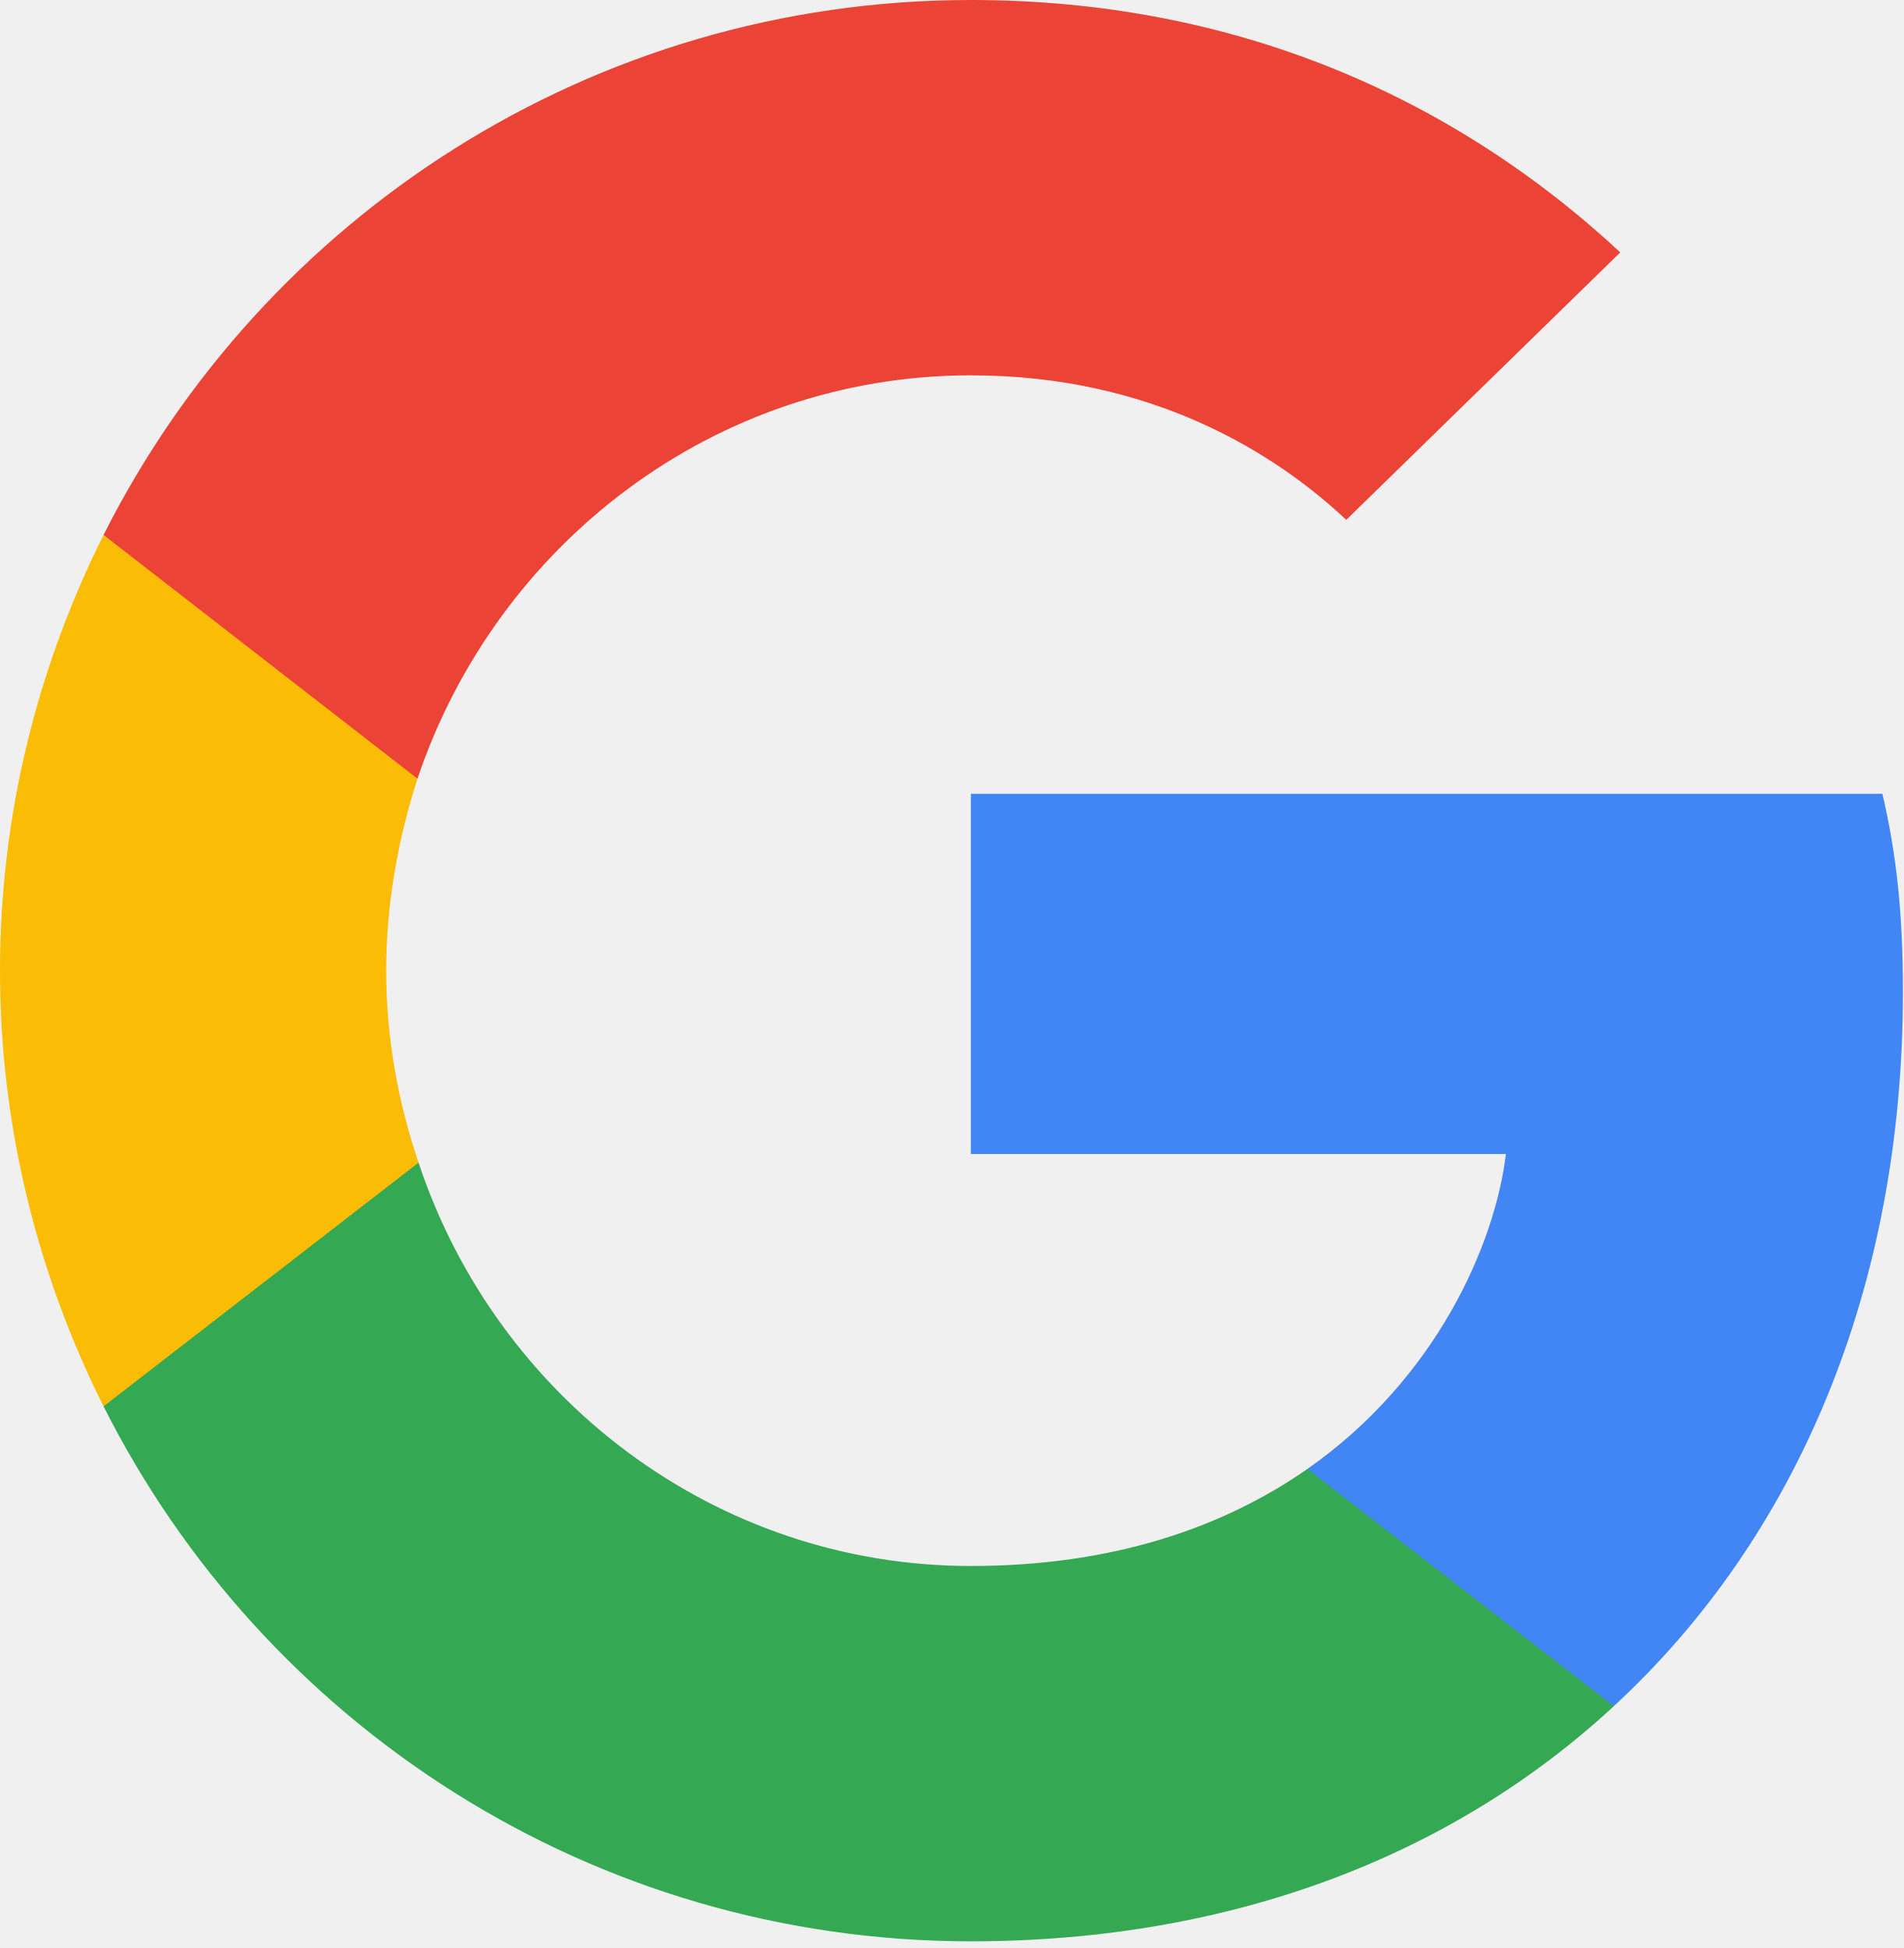
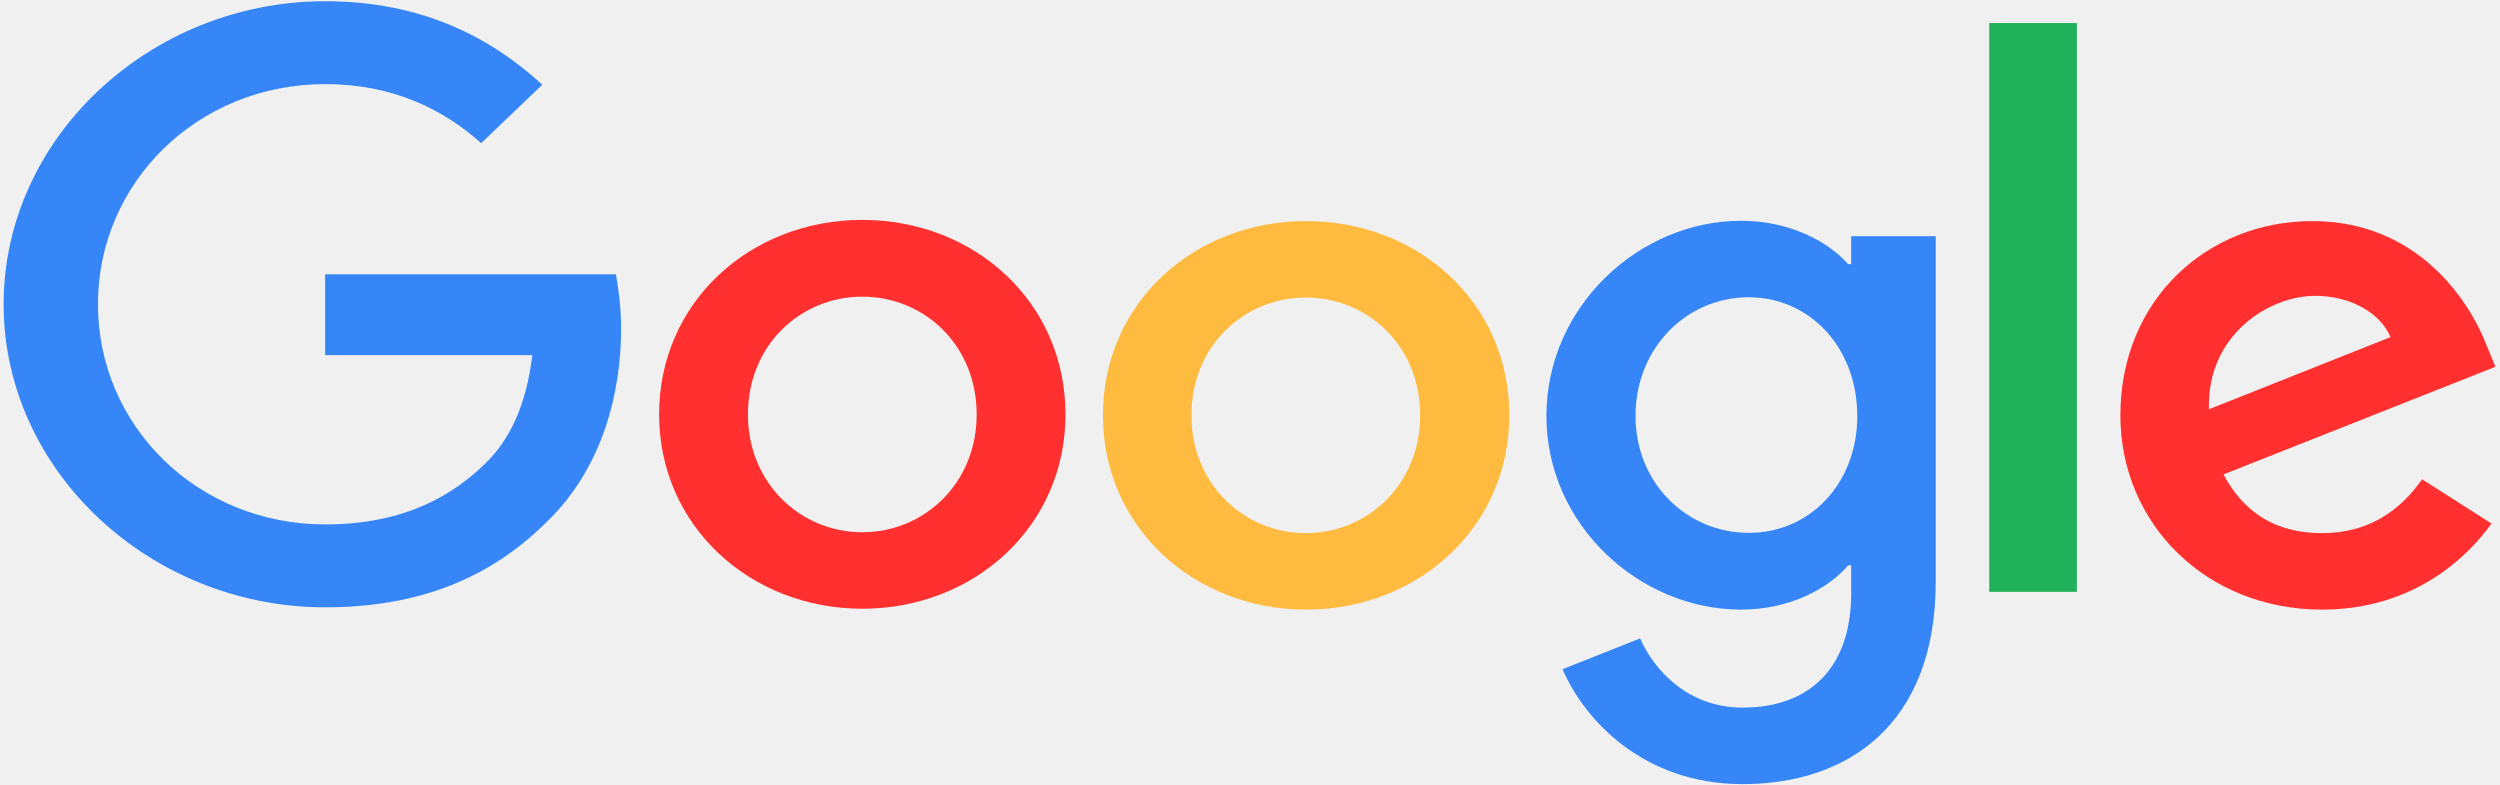
- <svg xmlns="http://www.w3.org/2000/svg" width="256" height="262" viewBox="0 0 256 262" fill="none">
-   <g clip-path="url(#clip0_1050_3391)">
-     <path d="M255.879 133.451C255.879 122.717 255.008 114.884 253.123 106.761H130.551V155.209H202.498C201.048 167.249 193.215 185.381 175.808 197.565L175.564 199.187L214.319 229.21L217.004 229.478C241.663 206.704 255.879 173.196 255.879 133.451Z" fill="#4285F4" />
-     <path d="M130.551 261.1C165.799 261.1 195.39 249.495 217.004 229.478L175.808 197.565C164.784 205.253 149.988 210.62 130.551 210.62C96.028 210.62 66.727 187.847 56.282 156.37L54.751 156.5L14.453 187.687L13.926 189.152C35.394 231.798 79.491 261.1 130.551 261.1Z" fill="#34A853" />
-     <path d="M56.281 156.37C53.525 148.247 51.93 139.543 51.93 130.55C51.93 121.556 53.525 112.853 56.136 104.73L56.063 103L15.26 71.312L13.925 71.947C5.077 89.644 0 109.517 0 130.55C0 151.583 5.077 171.455 13.925 189.152L56.281 156.37Z" fill="#FBBC05" />
-     <path d="M130.551 50.479C155.065 50.479 171.601 61.068 181.03 69.917L217.874 33.943C195.246 12.91 165.799 0 130.551 0C79.491 0 35.394 29.301 13.926 71.947L56.137 104.73C66.727 73.253 96.028 50.479 130.551 50.479Z" fill="#EB4335" />
+ <svg xmlns="http://www.w3.org/2000/svg" width="51" height="16" viewBox="0 0 51 16" fill="none">
+   <g clip-path="url(#clip0_1755_4543)">
+     <path d="M49.411 9.778L50.826 10.68C50.367 11.327 49.269 12.436 47.37 12.436C45.012 12.436 43.256 10.692 43.256 8.473C43.256 6.112 45.031 4.51 47.171 4.51C49.325 4.51 50.379 6.147 50.721 7.031L50.907 7.482L45.359 9.678C45.782 10.473 46.439 10.876 47.37 10.876C48.301 10.876 48.946 10.437 49.411 9.778ZM45.062 8.349L48.766 6.877C48.561 6.385 47.953 6.035 47.227 6.035C46.303 6.035 45.018 6.818 45.062 8.349Z" fill="#FF302F" />
+     <path d="M40.581 0.47H42.368V12.074H40.581V0.469V0.47Z" fill="#20B15A" />
+     <path d="M37.764 4.818H39.489V11.867C39.489 14.791 37.684 15.996 35.549 15.996C33.539 15.996 32.329 14.703 31.876 13.652L33.458 13.023C33.743 13.67 34.432 14.435 35.549 14.435C36.92 14.435 37.764 13.623 37.764 12.104V11.534H37.702C37.293 12.009 36.511 12.436 35.518 12.436C33.446 12.436 31.547 10.71 31.547 8.485C31.547 6.248 33.446 4.504 35.518 4.504C36.505 4.504 37.293 4.925 37.702 5.388H37.764V4.818V4.818ZM37.888 8.485C37.888 7.085 36.914 6.064 35.673 6.064C34.42 6.064 33.365 7.085 33.365 8.485C33.365 9.867 34.42 10.87 35.673 10.87C36.914 10.876 37.889 9.867 37.889 8.485H37.888Z" fill="#3686F7" />
+     <path d="M21.736 8.455C21.736 10.739 19.875 12.418 17.591 12.418C15.308 12.418 13.446 10.733 13.446 8.455C13.446 6.159 15.308 4.486 17.591 4.486C19.875 4.486 21.736 6.159 21.736 8.455ZM19.924 8.455C19.924 7.031 18.845 6.052 17.591 6.052C16.338 6.052 15.258 7.031 15.258 8.455C15.258 9.867 16.338 10.858 17.591 10.858C18.845 10.858 19.924 9.867 19.924 8.455Z" fill="#FF302F" />
+     <path d="M30.79 8.473C30.79 10.757 28.928 12.436 26.645 12.436C24.361 12.436 22.5 10.757 22.5 8.473C22.5 6.177 24.361 4.51 26.645 4.51C28.928 4.51 30.79 6.171 30.79 8.473ZM28.972 8.473C28.972 7.049 27.892 6.07 26.639 6.07C25.385 6.07 24.305 7.049 24.305 8.473C24.305 9.885 25.385 10.876 26.639 10.876C27.898 10.876 28.972 9.879 28.972 8.473Z" fill="#FFBA40" />
+     <path d="M6.633 10.698C4.033 10.698 1.998 8.693 1.998 6.207C1.998 3.721 4.033 1.716 6.633 1.716C8.035 1.716 9.059 2.244 9.816 2.92L11.063 1.728C10.009 0.76 8.6 0.025 6.633 0.025C3.071 0.025 0.074 2.801 0.074 6.207C0.074 9.612 3.071 12.389 6.633 12.389C8.557 12.389 10.009 11.784 11.144 10.656C12.311 9.541 12.671 7.975 12.671 6.705C12.671 6.308 12.621 5.898 12.565 5.596H6.633V7.245H10.859C10.735 8.277 10.393 8.983 9.891 9.464C9.283 10.051 8.321 10.698 6.633 10.698Z" fill="#3686F7" />
  </g>
  <defs>
-     <clipPath id="clip0_1050_3391">
-       <rect width="256" height="262" fill="white" />
+     <clipPath id="clip0_1755_4543">
+       <rect width="51" height="16" fill="white" />
    </clipPath>
  </defs>
</svg>
